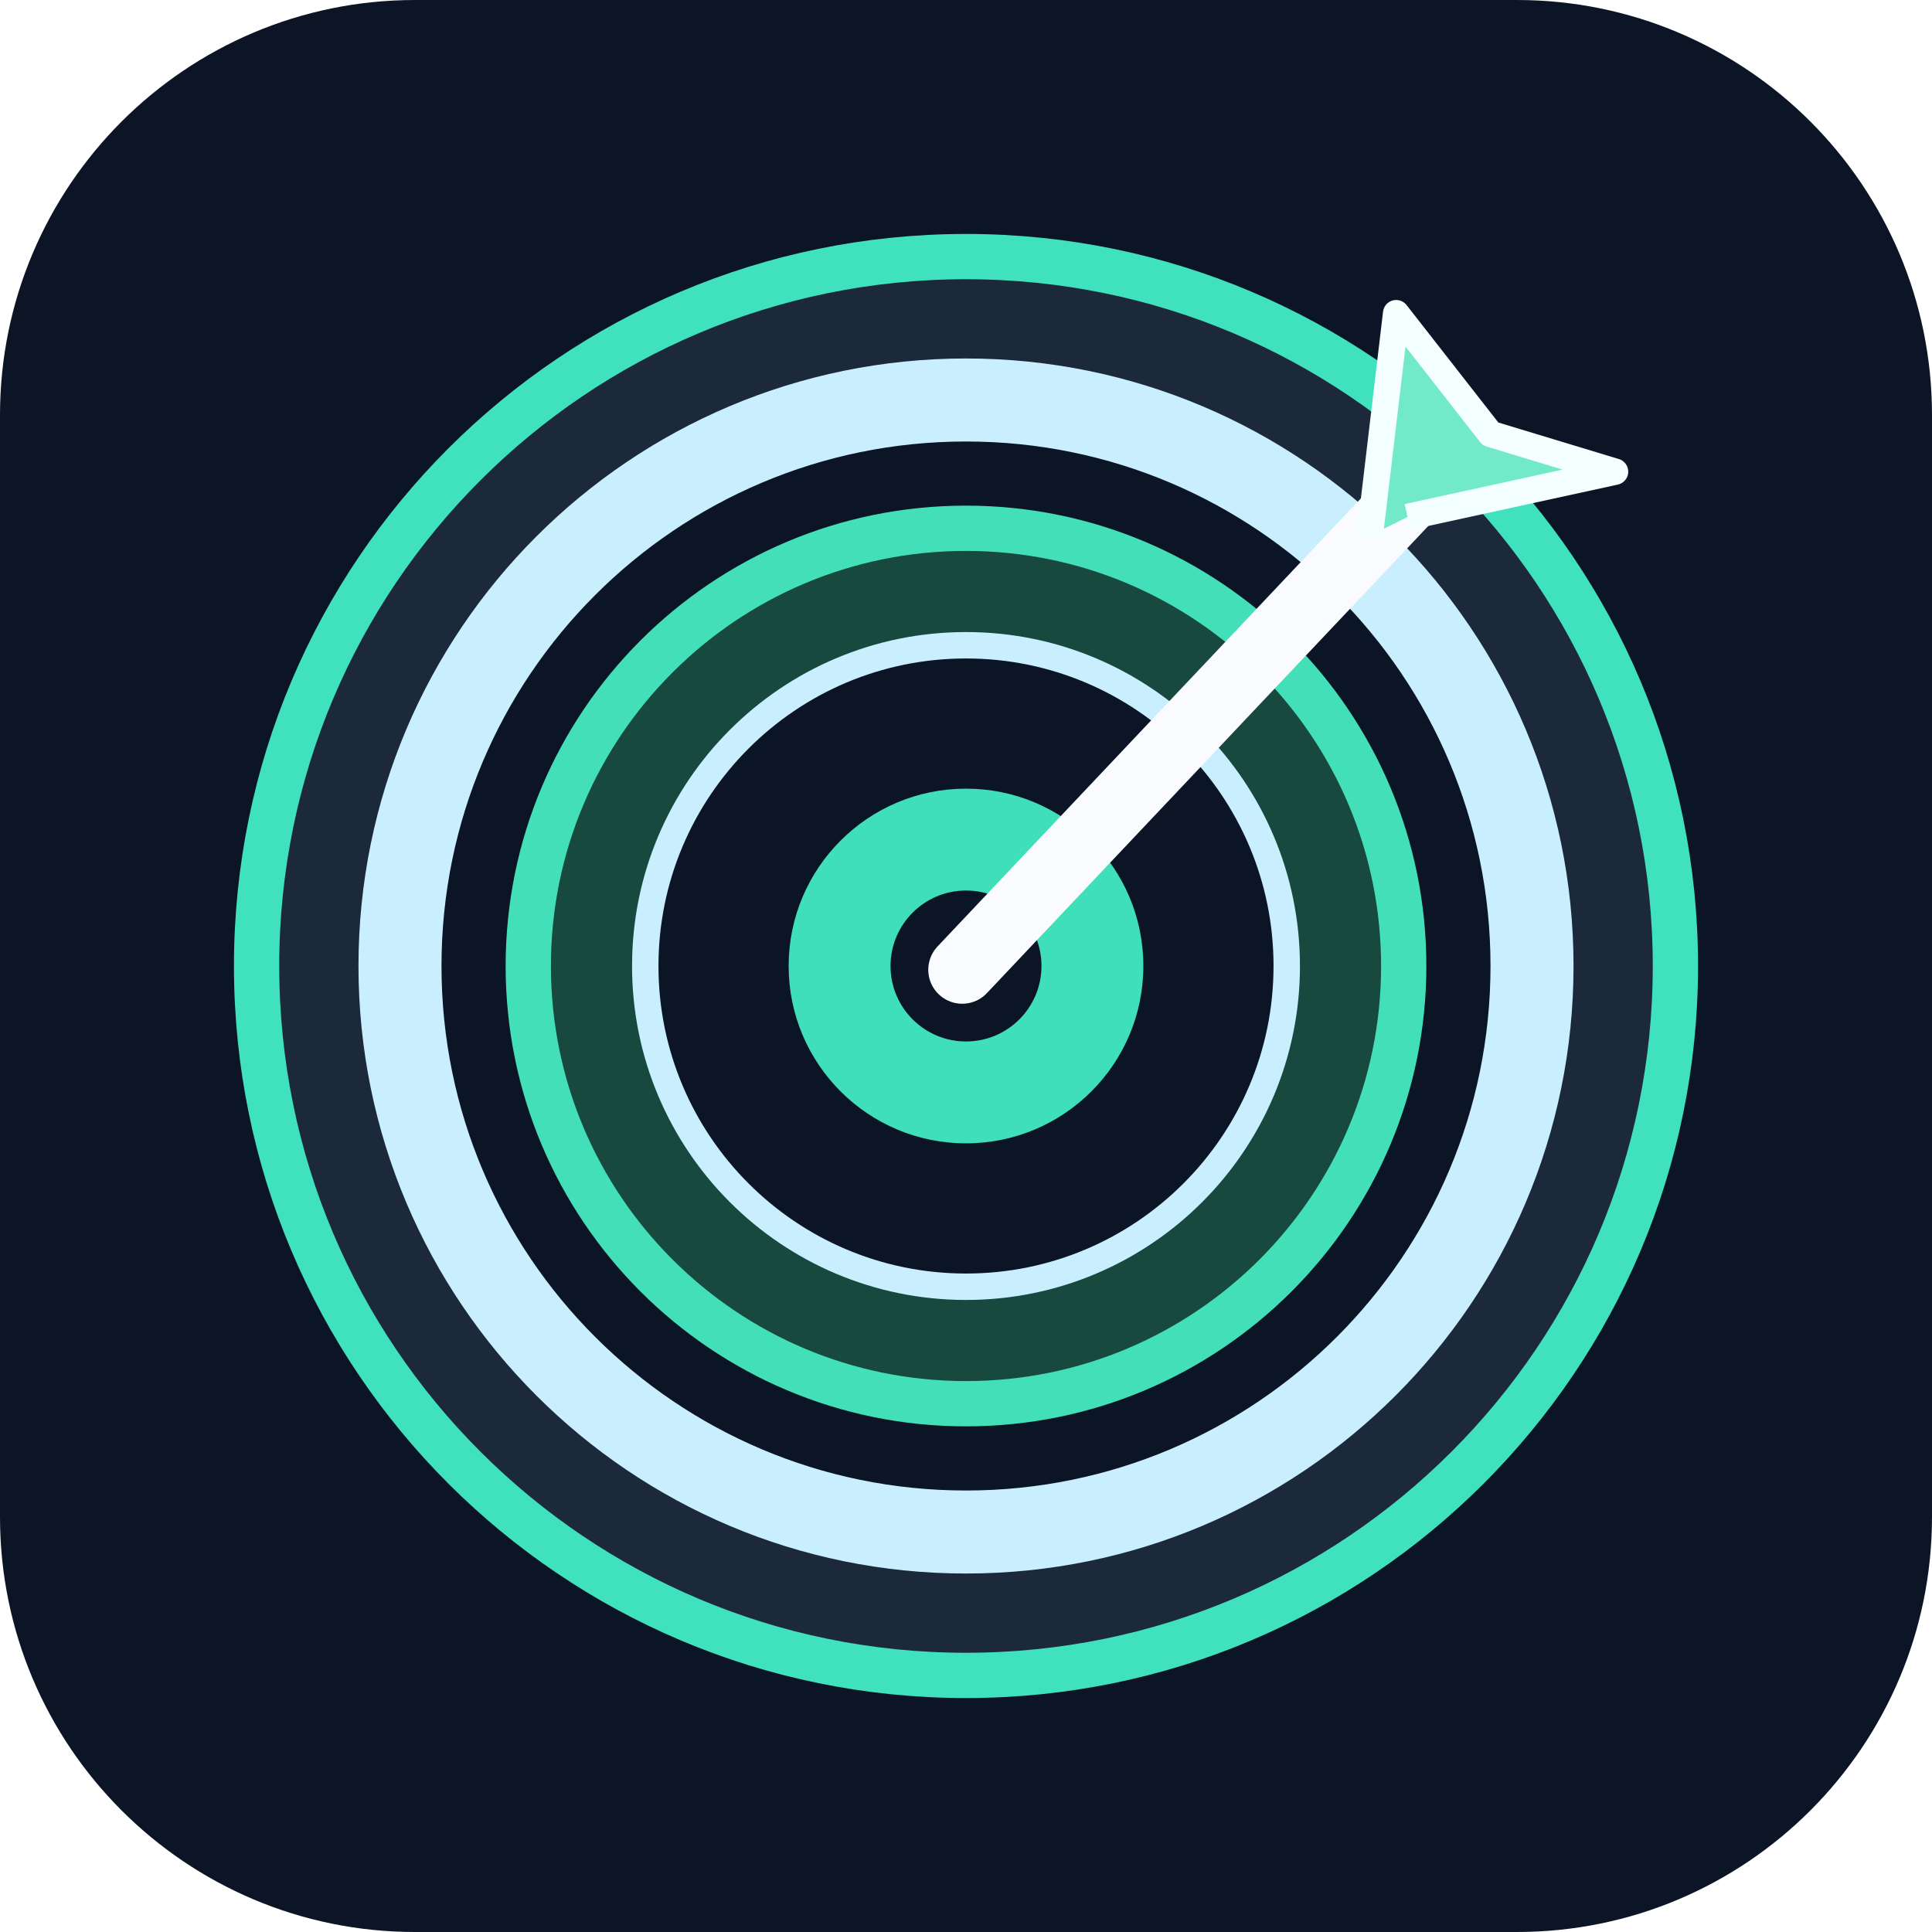
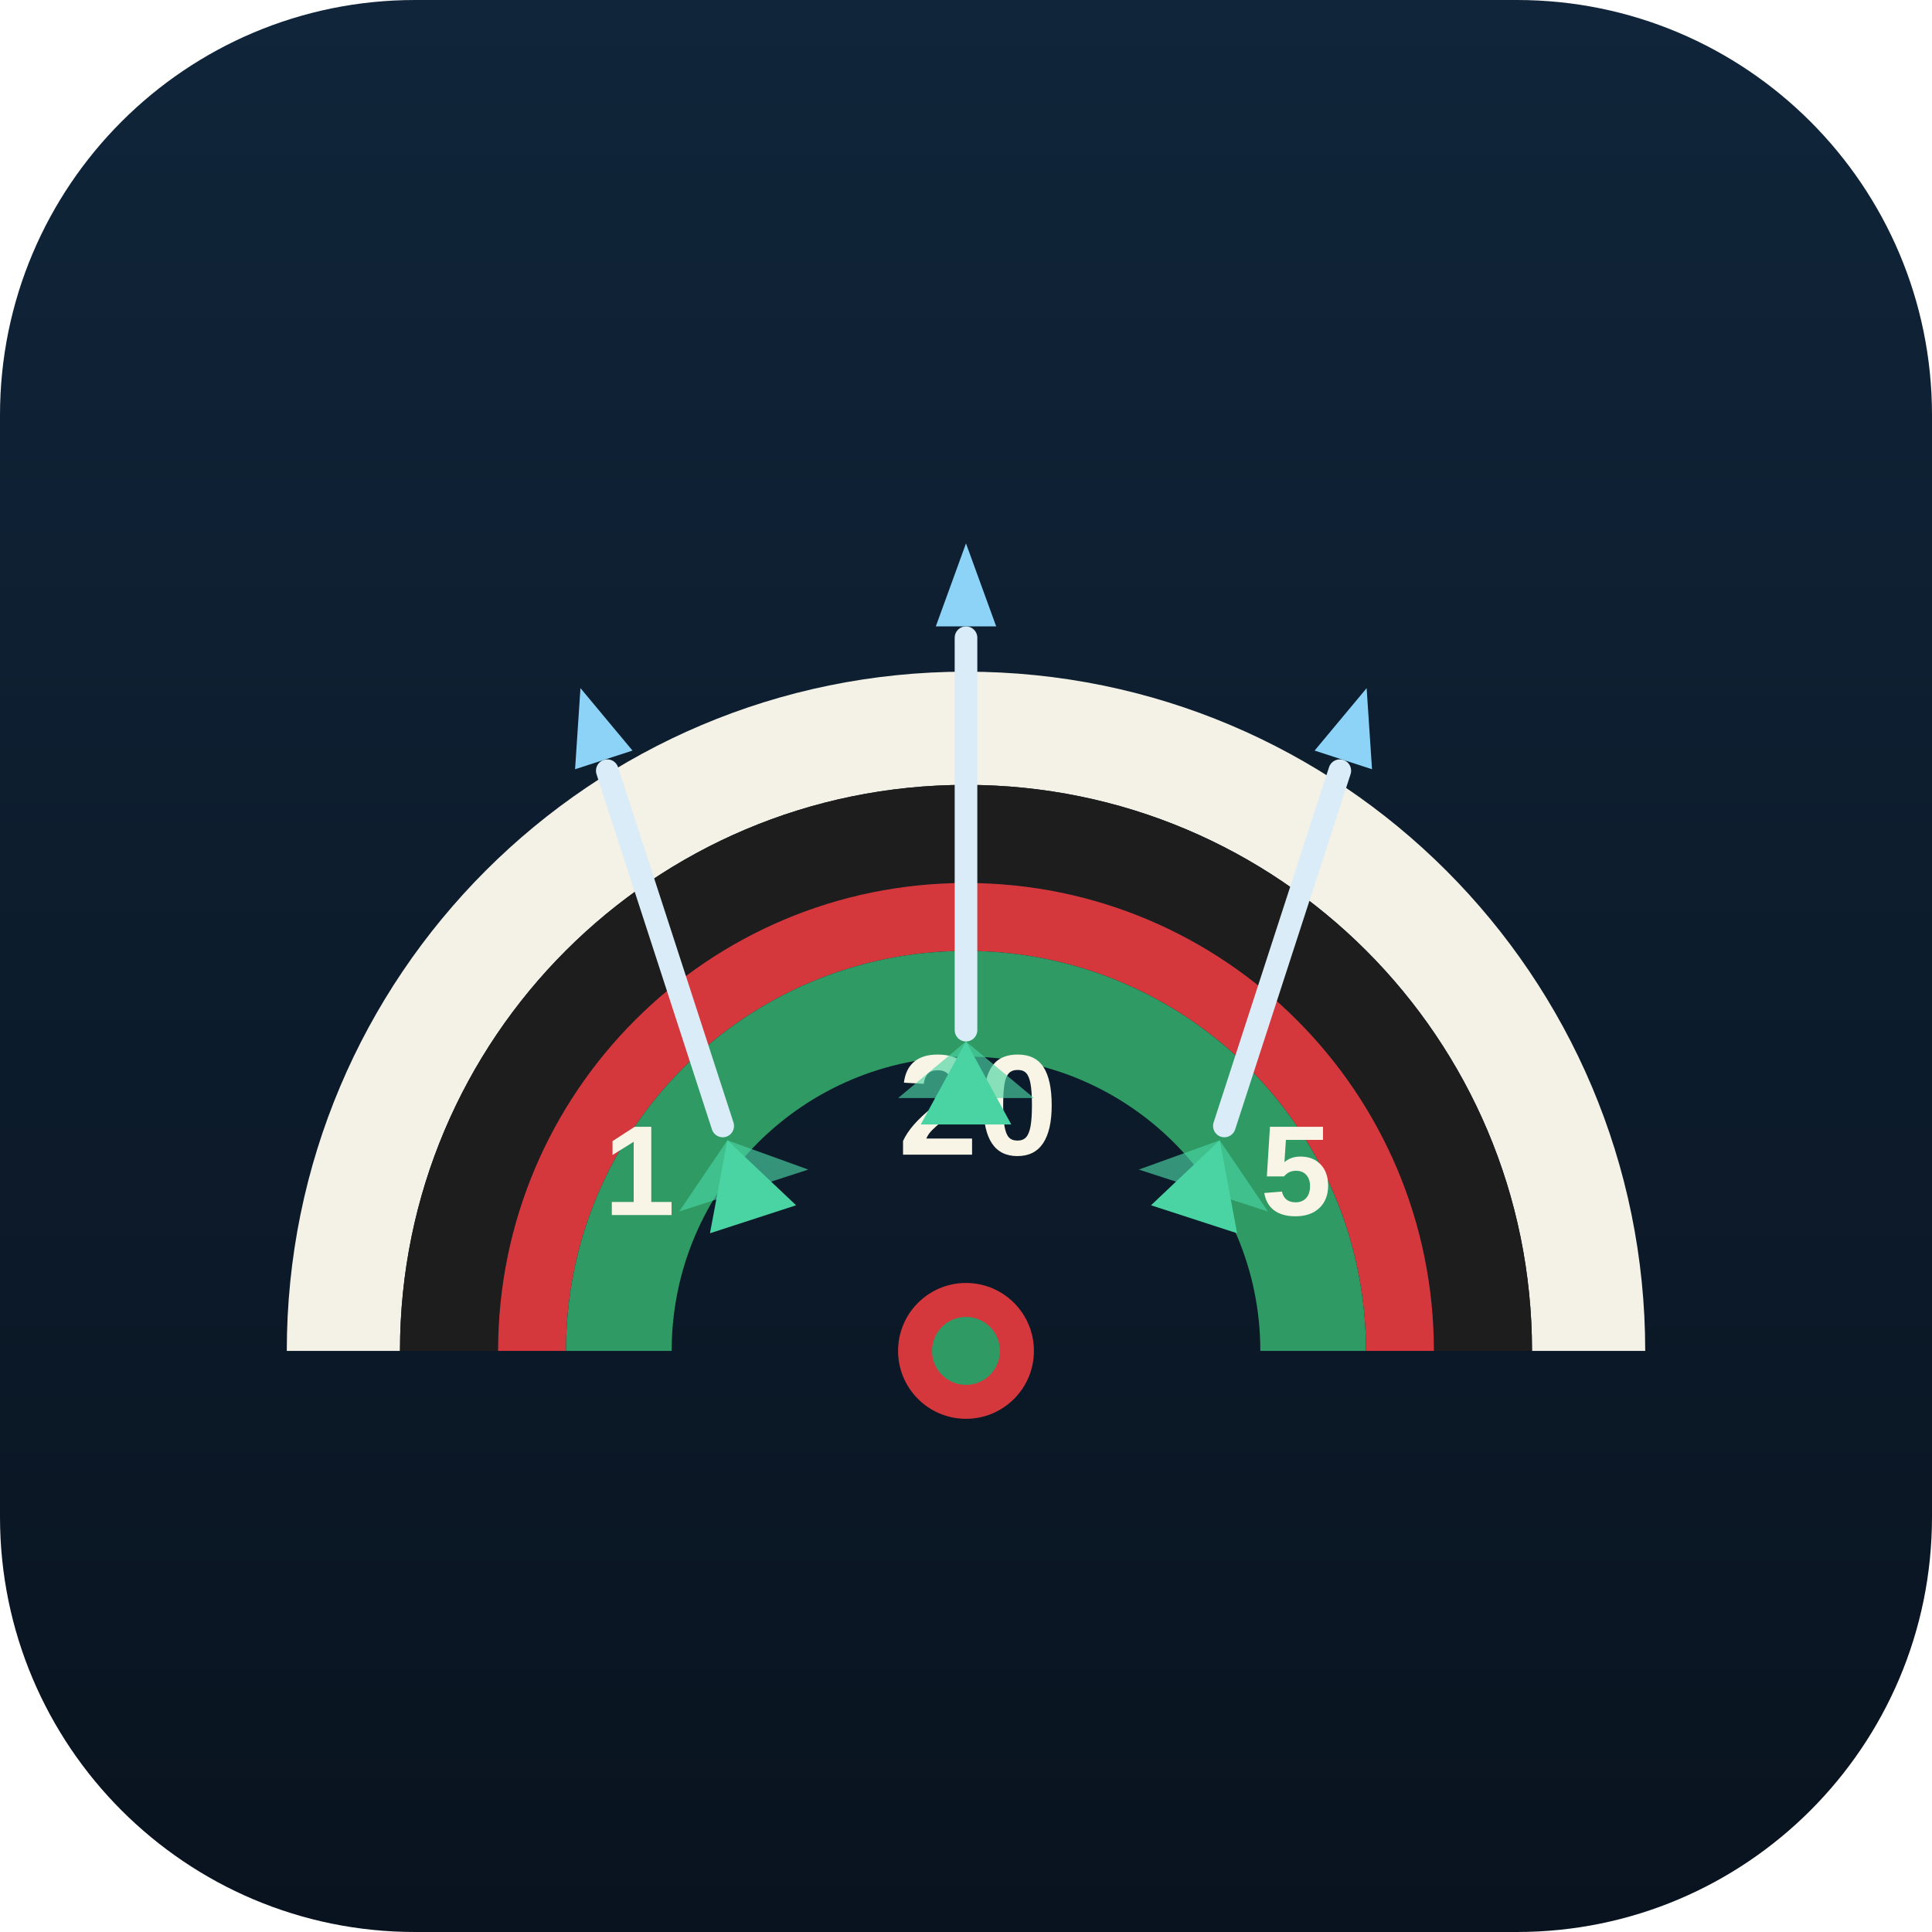
- <svg xmlns="http://www.w3.org/2000/svg" viewBox="0 0 512 512">
-   <rect width="512" height="512" rx="110" fill="#0c1526" />
-   <circle cx="256" cy="256" r="188" fill="#1c293b" stroke="#40e2bd" stroke-width="12" />
-   <circle cx="256" cy="256" r="150" fill="#0c1526" stroke="#c9efff" stroke-width="22" />
-   <circle cx="256" cy="256" r="116" fill="#17493f" stroke="#43dfb9" stroke-width="12" />
-   <circle cx="256" cy="256" r="85" fill="#0c1526" stroke="#c9efff" stroke-width="7" />
-   <circle cx="256" cy="256" r="47" fill="#3fdfb9" />
-   <circle cx="256" cy="256" r="20" fill="#0c1526" />
-   <path d="M255 257 375 130" stroke="#f9fbff" stroke-width="18" stroke-linecap="round" />
-   <path d="m363 142 7-59 25 32 33 10-55 12" fill="#72e9c8" stroke="#f4ffff" stroke-width="7" stroke-linejoin="round" />
+ <svg xmlns="http://www.w3.org/2000/svg" viewBox="0 0 512 512" role="img" aria-label="Dartscheibe Jürgen">
+   <defs>
+     <linearGradient id="bg" x1="0" x2="0" y1="0" y2="1">
+       <stop offset="0" stop-color="#10253a" />
+       <stop offset="1" stop-color="#09131f" />
+     </linearGradient>
+   </defs>
+   <rect width="512" height="512" rx="110" fill="url(#bg)" />
+   <g transform="translate(256 288)">
+     <path d="M-180 70A180 180 0 0 1 180 70L150 70A150 150 0 0 0 -150 70Z" fill="#f4f1e6" />
+     <path d="M-150 70A150 150 0 0 1 150 70L124 70A124 124 0 0 0 -124 70Z" fill="#1d1d1d" />
+     <path d="M-124 70A124 124 0 0 1 124 70L106 70A106 106 0 0 0 -106 70Z" fill="#d4383c" />
+     <path d="M-106 70A106 106 0 0 1 106 70L78 70A78 78 0 0 0 -78 70Z" fill="#2f9a63" />
+     <circle cx="0" cy="70" r="18" fill="#d4383c" />
+     <circle cx="0" cy="70" r="9" fill="#2f9a63" />
+     <text x="-96" y="34" font-family="Arial, Helvetica, sans-serif" font-size="34" font-weight="700" fill="#f9f5e6">1</text>
+     <text x="-18" y="18" font-family="Arial, Helvetica, sans-serif" font-size="38" font-weight="800" fill="#f9f5e6">20</text>
+     <text x="78" y="34" font-family="Arial, Helvetica, sans-serif" font-size="34" font-weight="700" fill="#f9f5e6">5</text>
+     <g transform="translate(-62,18) rotate(-18)">
+       <rect x="-3" y="-110" width="6" height="105" rx="3" fill="#d9ecf7" />
+       <polygon points="0,-130 -8,-110 8,-110" fill="#8cd3f7" />
+       <polygon points="0,-4 -12,18 12,18" fill="#4ad4a3" />
+       <polygon points="0,-4 -18,10 18,10" fill="#4ad4a3" opacity=".65" />
+     </g>
+     <g transform="translate(0,-4)">
+       <rect x="-3" y="-118" width="6" height="110" rx="3" fill="#d9ecf7" />
+       <polygon points="0,-140 -8,-118 8,-118" fill="#8cd3f7" />
+       <polygon points="0,-8 -12,14 12,14" fill="#4ad4a3" />
+       <polygon points="0,-8 -18,7 18,7" fill="#4ad4a3" opacity=".65" />
+     </g>
+     <g transform="translate(66,18) rotate(18)">
+       <rect x="-3" y="-110" width="6" height="105" rx="3" fill="#d9ecf7" />
+       <polygon points="0,-130 -8,-110 8,-110" fill="#8cd3f7" />
+       <polygon points="0,-4 -12,18 12,18" fill="#4ad4a3" />
+       <polygon points="0,-4 -18,10 18,10" fill="#4ad4a3" opacity=".65" />
+     </g>
+   </g>
</svg>
